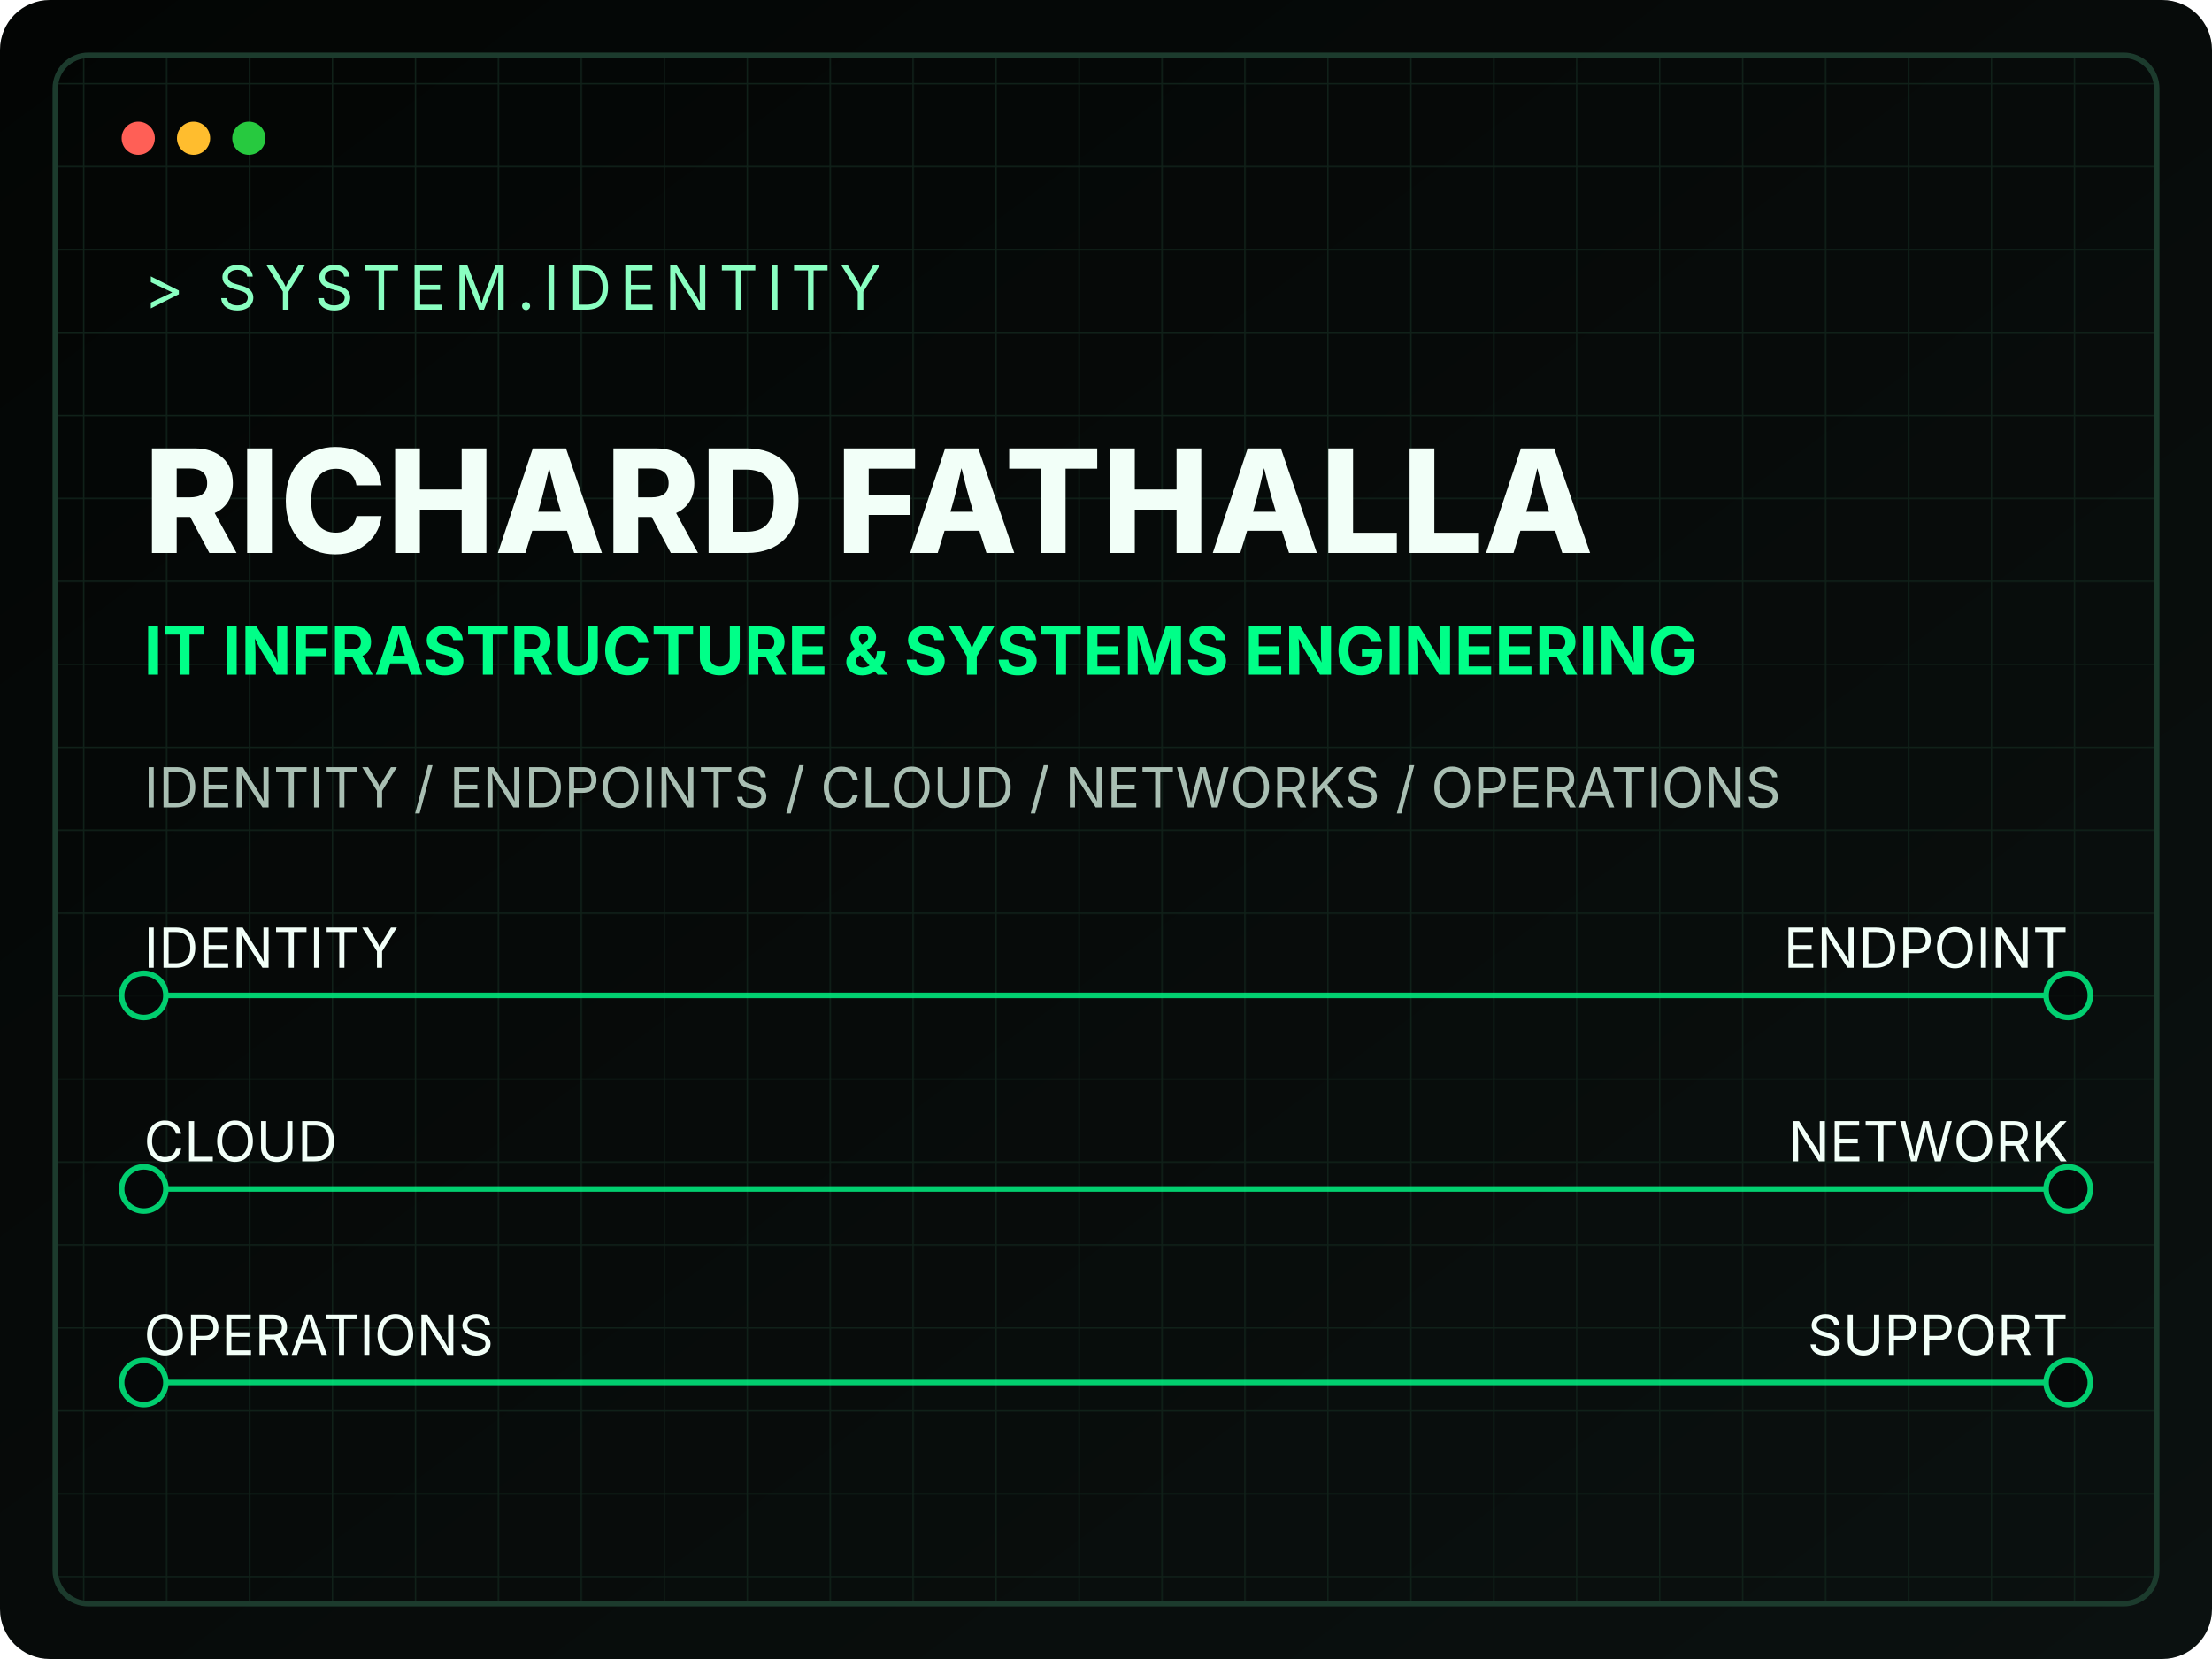
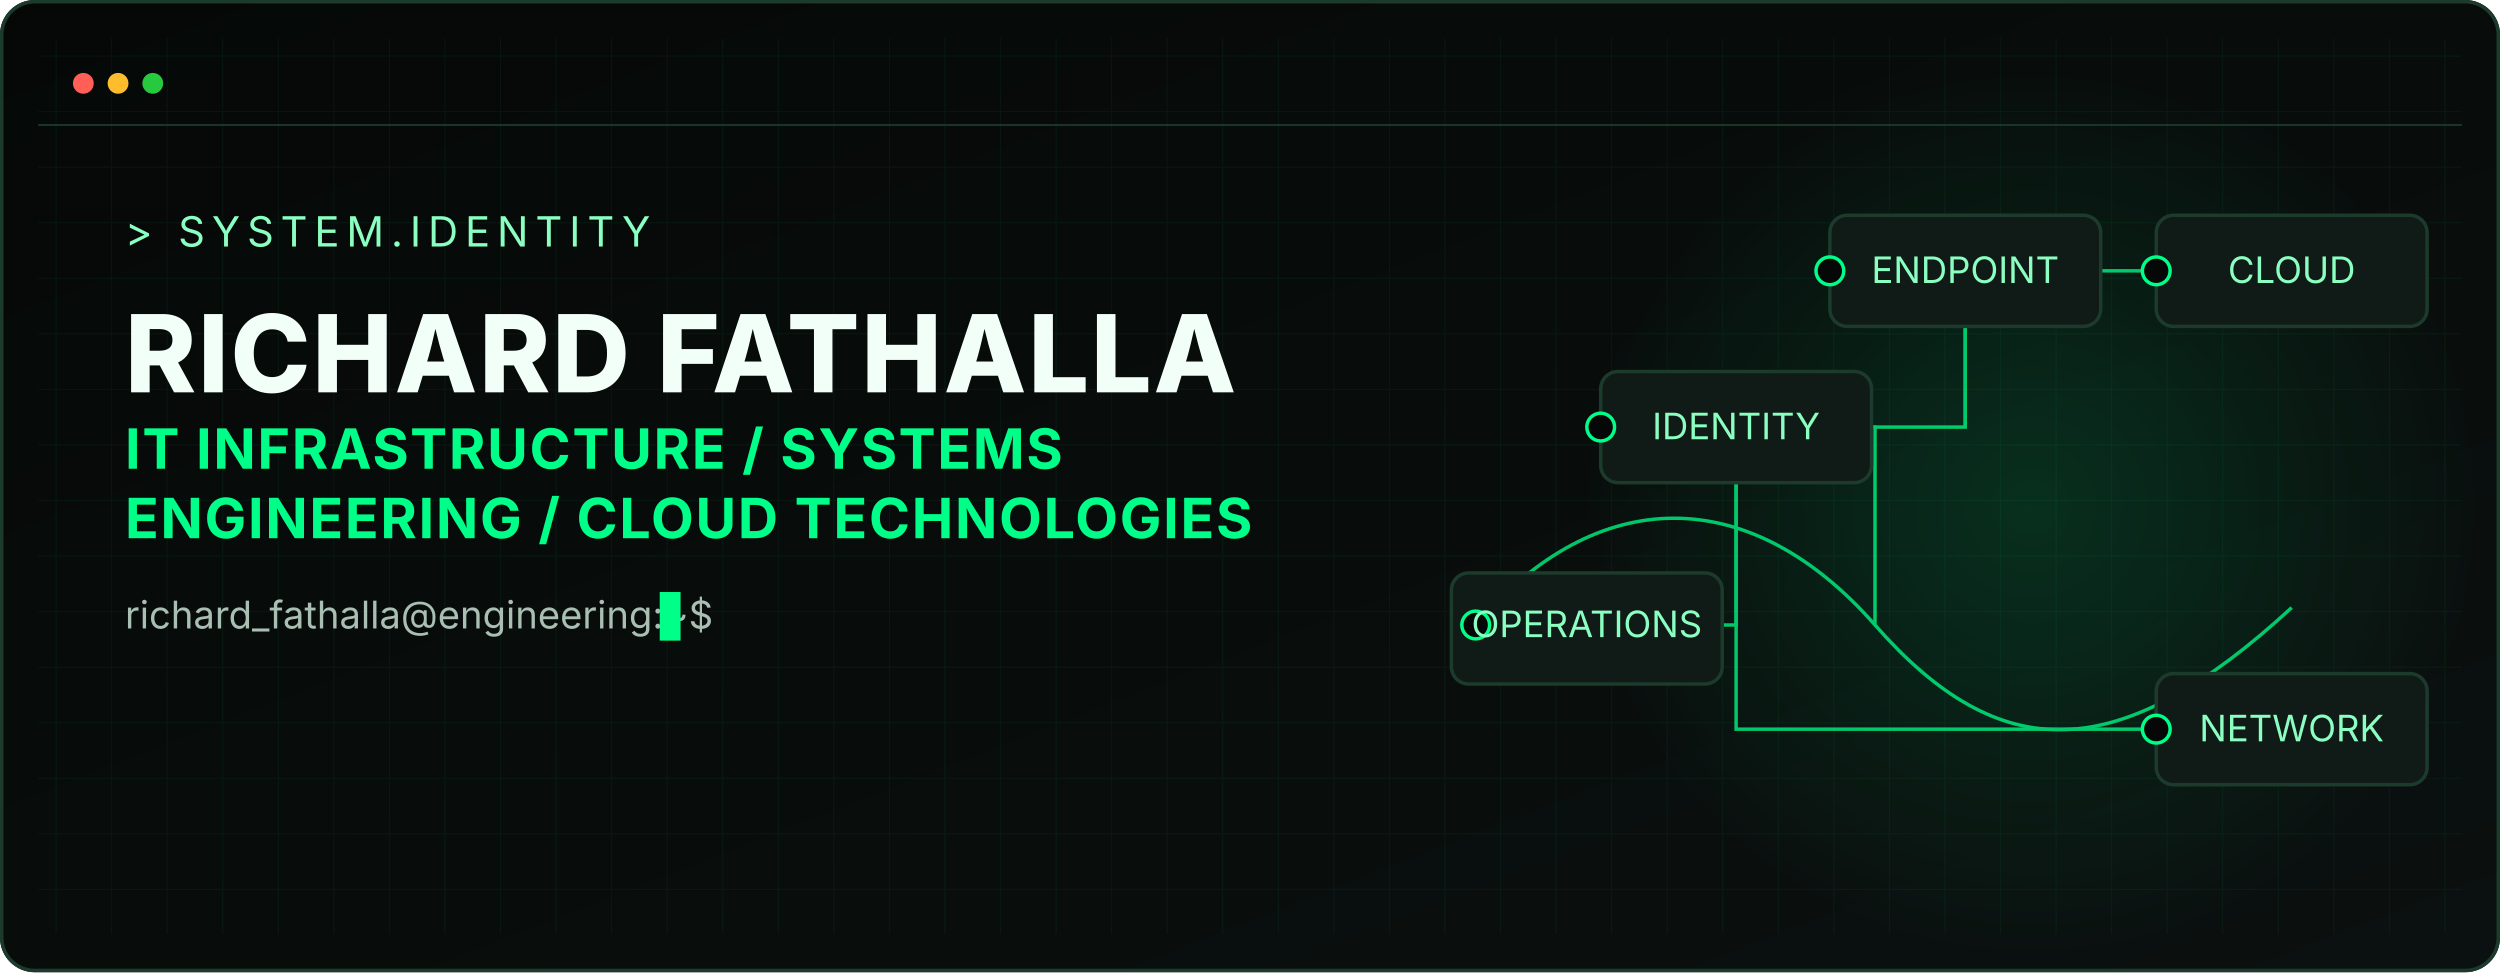
- <svg xmlns="http://www.w3.org/2000/svg" width="800" height="600" viewBox="0 0 800 600" role="img" aria-labelledby="title desc">
+ <svg xmlns="http://www.w3.org/2000/svg" width="1440" height="560" viewBox="0 0 1440 560" role="img" aria-labelledby="title desc">
  <defs>
-     <linearGradient id="bg" x1="0" y1="0" x2="1" y2="1">
-       <stop stop-color="#030504" />
+     <linearGradient id="background" x1="0" y1="0" x2="1" y2="1">
+       <stop stop-color="#050807" />
      <stop offset="1" stop-color="#0B1110" />
    </linearGradient>
-     <pattern id="grid" width="30" height="30" patternUnits="userSpaceOnUse">
-       <path d="M30 0H0V30" fill="none" stroke="#102119" stroke-width="1" />
+     <linearGradient id="beam" x1="0" y1="0" x2="1" y2="0">
+       <stop stop-color="#00FF88" stop-opacity="0" />
+       <stop offset=".5" stop-color="#00FF88" stop-opacity=".85" />
+       <stop offset="1" stop-color="#00FF88" stop-opacity="0" />
+     </linearGradient>
+     <radialGradient id="lighting">
+       <stop stop-color="#00FF88" stop-opacity=".14" />
+       <stop offset="1" stop-color="#00FF88" stop-opacity="0" />
+     </radialGradient>
+     <pattern id="grid" width="32" height="32" patternUnits="userSpaceOnUse">
+       <path d="M32 0H0V32" fill="none" stroke="#00FF88" stroke-opacity=".055" />
    </pattern>
  </defs>
-   <rect width="800" height="600" rx="18" fill="url(#bg)" />
-   <rect x="20" y="20" width="760" height="560" rx="12" fill="url(#grid)" stroke="#1C3B2D" stroke-width="2" />
-   <g fill="#050807" stroke="#1C3B2D">
-     <circle cx="50" cy="50" r="6" stroke="none" fill="#FF5F56" />
-     <circle cx="70" cy="50" r="6" stroke="none" fill="#FFBD2E" />
-     <circle cx="90" cy="50" r="6" stroke="none" fill="#27C93F" />
+   <rect width="1440" height="560" rx="20" fill="url(#background)" />
+   <rect x="1" y="1" width="1438" height="558" rx="19" fill="none" stroke="#1C3B2D" stroke-width="2" />
+   <rect x="22" y="22" width="1396" height="516" rx="14" fill="url(#grid)" />
+   <circle cx="1170" cy="292" r="260" fill="url(#lighting)" />
+   <circle cx="48" cy="48" r="6" fill="#FF5F56" />
+   <circle cx="68" cy="48" r="6" fill="#FFBD2E" />
+   <circle cx="88" cy="48" r="6" fill="#27C93F" />
+   <line x1="22" y1="72" x2="1418" y2="72" stroke="#1C3B2D" />
+   <g font-family="Inter, Segoe UI, Arial, sans-serif">
+     <text x="72" y="142" fill="#8AFFC1" font-size="24" letter-spacing="4">&gt; SYSTEM.IDENTITY</text>
+     <text x="72" y="226" fill="#F2FFF8" font-size="62" font-weight="800" letter-spacing="1">RICHARD FATHALLA</text>
+     <text x="72" y="270" fill="#00FF88" font-size="32" font-weight="700" letter-spacing="1">IT INFRASTRUCTURE / SYSTEMS</text>
+     <text x="72" y="310" fill="#00FF88" font-size="32" font-weight="700" letter-spacing="1">ENGINEERING / CLOUD TECHNOLOGIES</text>
+     <text x="72" y="362" fill="#A9BFB3" font-size="22">richard_fathalla@engineering:~$</text>
+     <rect x="380" y="341" width="12" height="28" fill="#00FF88">
+       <animate attributeName="opacity" values="1;0;1" dur="1.2s" repeatCount="indefinite" />
+     </rect>
  </g>
-   <g font-family="Inter, Segoe UI, Arial, sans-serif">
-     <text x="52" y="112" fill="#8AFFC1" font-size="22" letter-spacing="3">&gt; SYSTEM.IDENTITY</text>
-     <text x="52" y="200" fill="#F2FFF8" font-size="52" font-weight="800">RICHARD FATHALLA</text>
-     <text x="52" y="244" fill="#00FF88" font-size="24" font-weight="700">IT INFRASTRUCTURE &amp; SYSTEMS ENGINEERING</text>
-     <text x="52" y="292" fill="#A9BFB3" font-size="20">IDENTITY / ENDPOINTS / CLOUD / NETWORKS / OPERATIONS</text>
+   <g fill="none" stroke="#00FF88" stroke-width="2" opacity=".76">
+     <path d="M850 360C920 278 1008 278 1080 360S1220 442 1320 350" />
+     <path d="M850 360H1000V246H1132V156H1320" />
+     <path d="M1000 246H1080V360" />
+     <path d="M1132 156V246" />
+     <path d="M1000 246V420H1320" />
  </g>
-   <g fill="none" stroke="#00FF88" stroke-width="2" opacity=".8">
-     <path d="M52 360H748M52 430H748M52 500H748" />
-     <circle cx="52" cy="360" r="8" fill="#050807" />
-     <circle cx="748" cy="360" r="8" fill="#050807" />
-     <circle cx="52" cy="430" r="8" fill="#050807" />
-     <circle cx="748" cy="430" r="8" fill="#050807" />
-     <circle cx="52" cy="500" r="8" fill="#050807" />
-     <circle cx="748" cy="500" r="8" fill="#050807" />
+   <g fill="#101A16" stroke="#1C3B2D" stroke-width="2">
+     <rect x="836" y="330" width="156" height="64" rx="10" />
+     <rect x="922" y="214" width="156" height="64" rx="10" />
+     <rect x="1054" y="124" width="156" height="64" rx="10" />
+     <rect x="1242" y="124" width="156" height="64" rx="10" />
+     <rect x="1242" y="388" width="156" height="64" rx="10" />
  </g>
-   <g font-family="Inter, Segoe UI, Arial, sans-serif" text-anchor="middle" fill="#F2FFF8" font-size="20">
-     <text x="52" y="350" text-anchor="start">IDENTITY</text>
-     <text x="748" y="350" text-anchor="end">ENDPOINT</text>
-     <text x="52" y="420" text-anchor="start">CLOUD</text>
-     <text x="748" y="420" text-anchor="end">NETWORK</text>
-     <text x="52" y="490" text-anchor="start">OPERATIONS</text>
-     <text x="748" y="490" text-anchor="end">SUPPORT</text>
+   <g fill="#050807" stroke="#00FF88" stroke-width="2">
+     <circle cx="850" cy="360" r="8" />
+     <circle cx="922" cy="246" r="8" />
+     <circle cx="1054" cy="156" r="8" />
+     <circle cx="1242" cy="156" r="8" />
+     <circle cx="1242" cy="420" r="8" />
  </g>
+   <g font-family="Inter, Segoe UI, Arial, sans-serif" text-anchor="middle" fill="#8AFFC1" font-size="21">
+     <text x="914" y="367">OPERATIONS</text>
+     <text x="1000" y="253">IDENTITY</text>
+     <text x="1132" y="163">ENDPOINT</text>
+     <text x="1320" y="163">CLOUD</text>
+     <text x="1320" y="427">NETWORK</text>
+   </g>
+   <line x1="72" y1="488" x2="1368" y2="488" stroke="url(#beam)" stroke-width="2" />
</svg>
